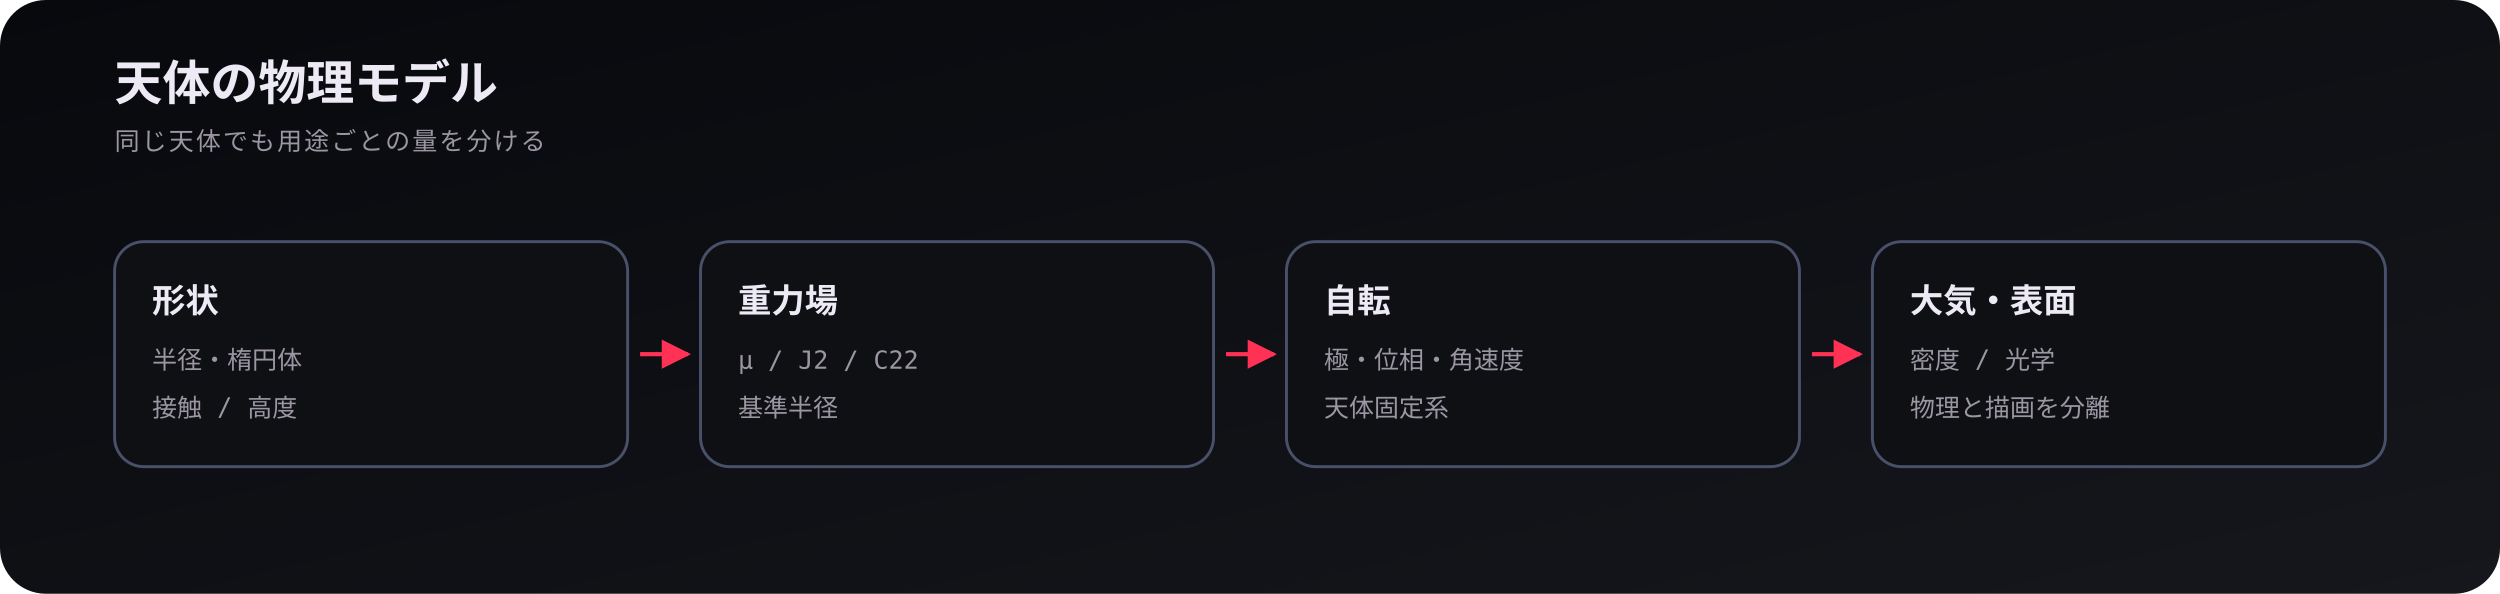
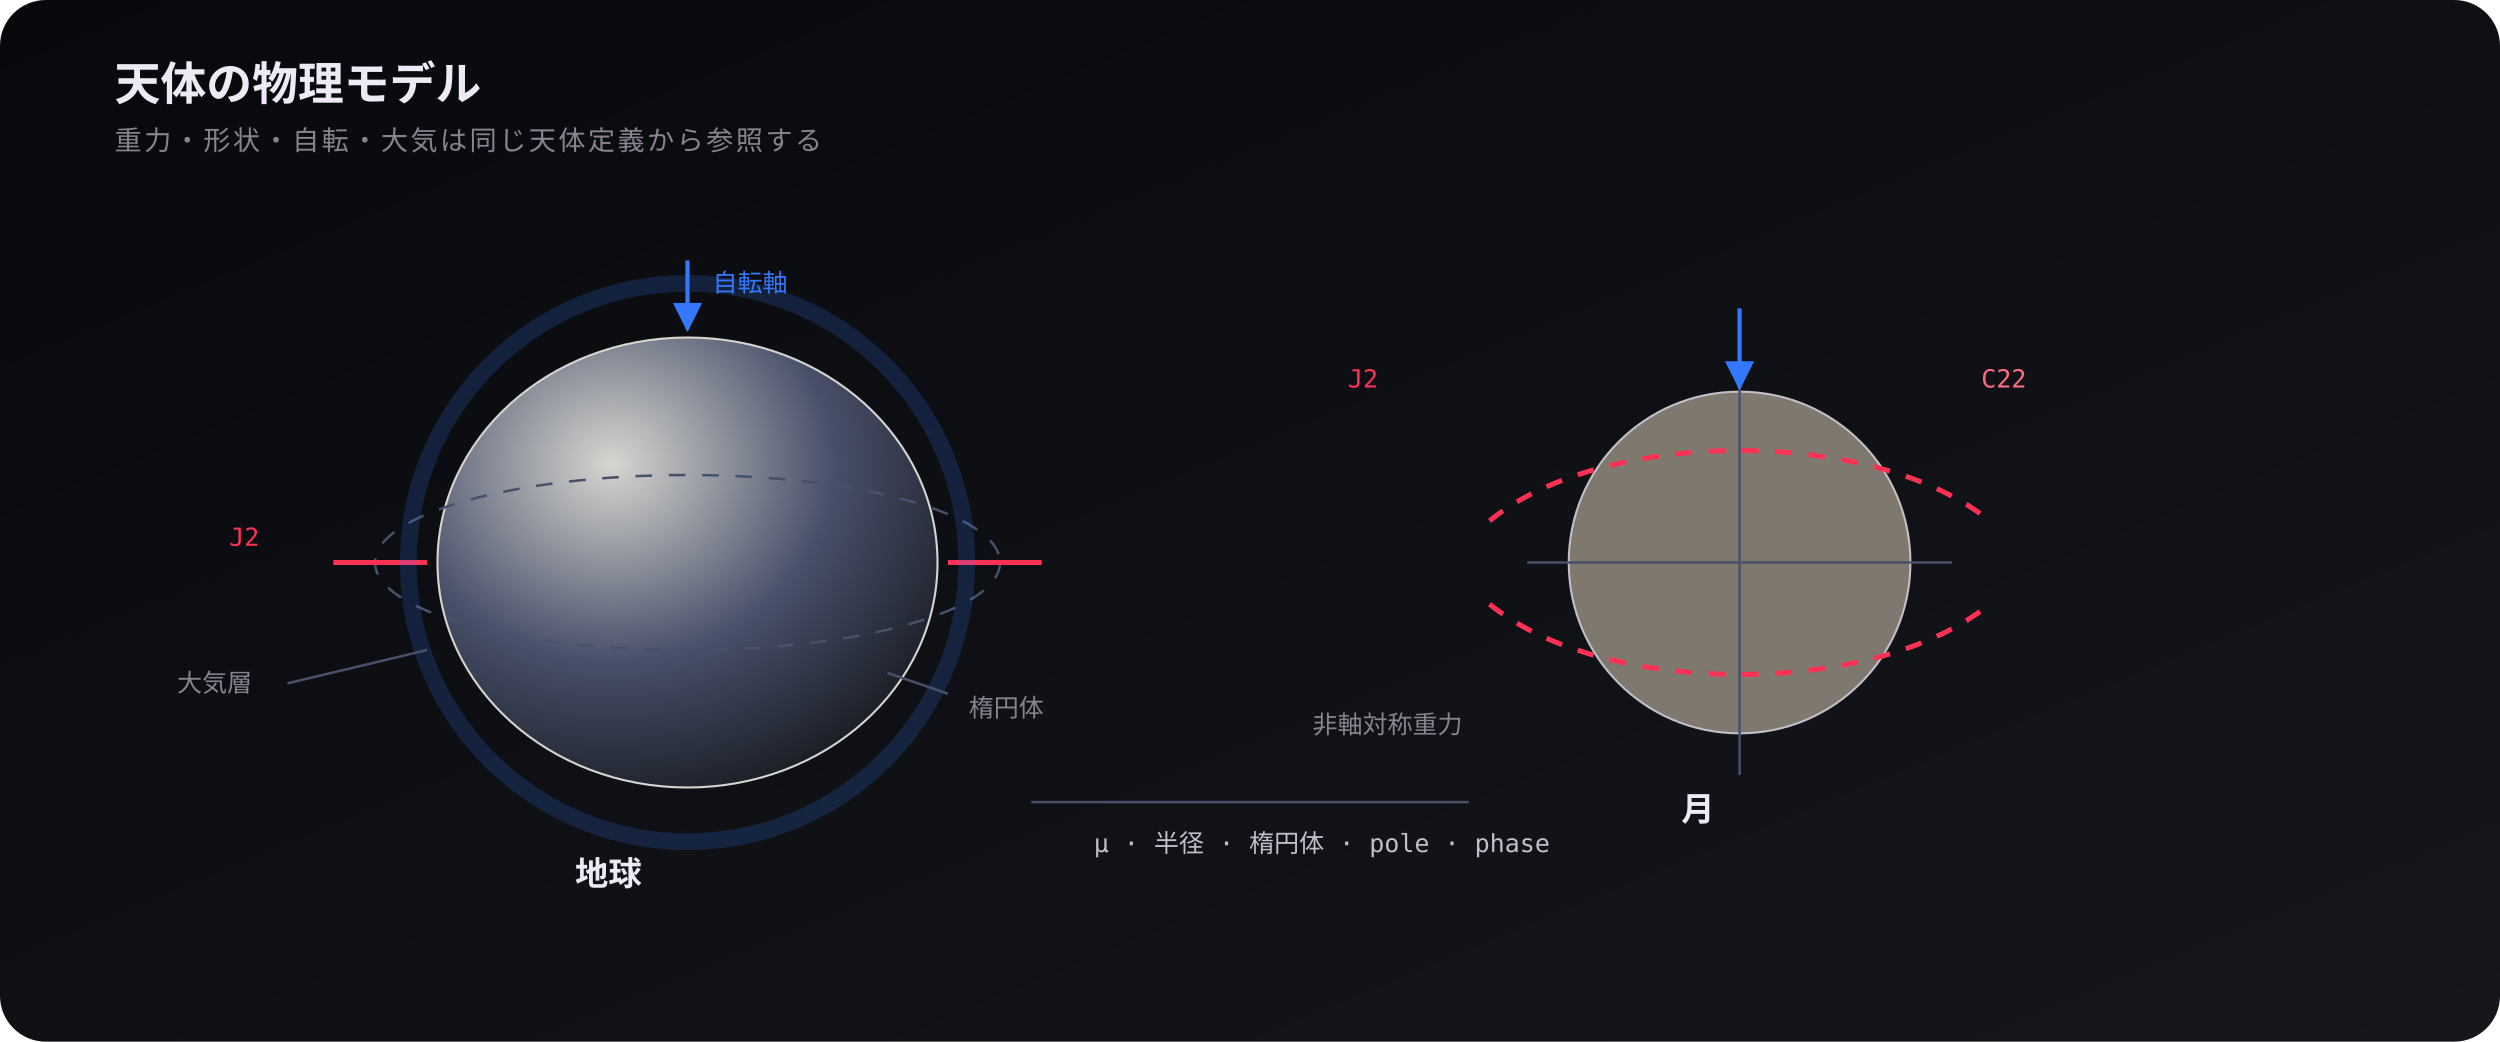
- <svg xmlns="http://www.w3.org/2000/svg" width="1200" height="285" viewBox="0 0 1200 285" role="img">
+ <svg xmlns="http://www.w3.org/2000/svg" width="1200" height="500" viewBox="0 0 1200 500" role="img">
  <defs>
    <style>
- .s{font-family:system-ui,-apple-system,"Hiragino Sans","Yu Gothic",sans-serif}.m{font-family:ui-monospace,SFMono-Regular,Menlo,Consolas,"Yu Gothic",monospace}
- .t{fill:#eeeaf5}.d{fill:#9b96a2}.a{fill:#ff3155}.b{fill:#3478ff}.box{fill:#0e1014;stroke:#48506a;stroke-width:1.4}.soft{fill:#15171c}
- .h{font-size:23px;font-weight:700}.k{font-size:12px;letter-spacing:1px}.v{font-size:16px;font-weight:650}.sm{font-size:12px}
- .line{fill:none;stroke:#89838f;stroke-width:1.6}.acc{fill:none;stroke:#ff3155;stroke-width:2}.sig{fill:none;stroke:#3478ff;stroke-width:2}
+ .m{font-family:ui-monospace,SFMono-Regular,Menlo,Consolas,"Yu Gothic",monospace}.s{font-family:system-ui,-apple-system,"Hiragino Sans","Yu Gothic",sans-serif}
+ .t{fill:#eeeaf5}.b{fill:#c3bec9}.d{fill:#89838f}.a{fill:#ff3155}.an{fill:#ff6b82}.sig{fill:#3478ff}
+ .stroke{fill:none;stroke:#89838f;stroke-width:1.6}.soft{fill:none;stroke:#48506a;stroke-width:1.2}.accent{fill:none;stroke:#ff3155;stroke-width:2.4}.blue{fill:none;stroke:#3478ff;stroke-width:2}.dash{stroke-dasharray:8 8}
+ .h{font-size:22px;font-weight:700}.k{font-size:13px;letter-spacing:1.2px}.v{font-size:16px;font-weight:650}.sm{font-size:12px}.xs{font-size:10px}
</style>
    <linearGradient id="bg" x1="0" y1="0" x2="1" y2="1">
      <stop stop-color="#08090d" />
      <stop offset="1" stop-color="#15171c" />
    </linearGradient>
-     <marker id="r" viewBox="0 0 10 10" refX="9" refY="5" markerWidth="7" markerHeight="7" orient="auto">
+     <radialGradient id="earth" cx=".35" cy=".28" r=".8">
+       <stop stop-color="#d6d6d0" />
+       <stop offset=".55" stop-color="#48506a" />
+       <stop offset="1" stop-color="#161a20" />
+     </radialGradient>
+     <radialGradient id="sun" cx=".35" cy=".35" r=".8">
+       <stop stop-color="#fff1f4" />
+       <stop offset=".28" stop-color="#ff6b82" />
+       <stop offset="1" stop-color="#ff3155" />
+     </radialGradient>
+     <filter id="glow">
+       <feGaussianBlur stdDeviation="5" result="b" />
+       <feMerge>
+         <feMergeNode in="b" />
+         <feMergeNode in="SourceGraphic" />
+       </feMerge>
+     </filter>
+     <marker id="ra" viewBox="0 0 10 10" refX="9" refY="5" markerWidth="7" markerHeight="7" orient="auto">
      <path d="M0 0L10 5 0 10Z" fill="#ff3155" />
    </marker>
-     <marker id="u" viewBox="0 0 10 10" refX="9" refY="5" markerWidth="7" markerHeight="7" orient="auto">
+     <marker id="ba" viewBox="0 0 10 10" refX="9" refY="5" markerWidth="7" markerHeight="7" orient="auto">
      <path d="M0 0L10 5 0 10Z" fill="#3478ff" />
    </marker>
  </defs>
-   <rect width="1200" height="285" rx="22" fill="url(#bg)" />
+   <rect width="1200" height="500" rx="22" fill="url(#bg)" />
  <text x="55" y="48" class="m t h">天体の物理モデル</text>
-   <text x="55" y="72" class="m d k">同じ天体でも用途ごとの量を分ける</text>
-   <rect x="55" y="116" width="246.25" height="108" rx="14" class="box" />
-   <text x="73" y="150" class="s t v">形状</text>
-   <text x="73" y="177" class="m d sm">半径・楕円体</text>
-   <text x="73" y="200" class="m d sm">接触 / 高度</text>
-   <rect x="336.25" y="116" width="246.25" height="108" rx="14" class="box" />
-   <text x="354.25" y="150" class="s t v">重力場</text>
-   <text x="354.25" y="177" class="m d sm">μ / J2 / C22</text>
-   <text x="354.25" y="200" class="m d sm">基準半径</text>
-   <rect x="617.5" y="116" width="246.25" height="108" rx="14" class="box" />
-   <text x="635.5" y="150" class="s t v">自転</text>
-   <text x="635.5" y="177" class="m d sm">極・位相・角速度</text>
-   <text x="635.5" y="200" class="m d sm">天体固定系</text>
-   <rect x="898.75" y="116" width="246.25" height="108" rx="14" class="box" />
-   <text x="916.75" y="150" class="s t v">大気・表面</text>
-   <text x="916.75" y="177" class="m d sm">密度 / 光学</text>
-   <text x="916.75" y="200" class="m d sm">物理と描画を分離</text>
-   <path d="M307.25 170H330.25" class="acc" marker-end="url(#r)" />
-   <path d="M588.5 170H611.5" class="acc" marker-end="url(#r)" />
-   <path d="M869.75 170H892.75" class="acc" marker-end="url(#r)" />
+   <text x="55" y="72" class="m d k">重力・形状・自転・大気は同じ天体定義から参照する</text>
+   <g transform="translate(330 270)">
+     <ellipse rx="120" ry="108" fill="url(#earth)" stroke="#d6d6d0" />
+     <ellipse rx="150" ry="42" class="soft dash" />
+     <path d="M0-145V-112" class="blue" marker-end="url(#ba)" />
+     <text x="12" y="-130" class="m sig sm">自転軸</text>
+     <path d="M-170 0H-125M125 0H170" class="accent" />
+     <text x="-220" y="-8" class="m a sm">J2</text>
+     <circle r="134" fill="none" stroke="#3478ff" stroke-width="8" opacity=".18" />
+     <text x="-54" y="155" class="m t v">地球</text>
+     <text x="-245" y="62" class="m d sm">大気層</text>
+     <path d="M-192 58L-125 42" class="soft" />
+     <text x="135" y="74" class="m d sm">楕円体</text>
+     <path d="M125 63L96 53" class="soft" />
+   </g>
+   <g transform="translate(835 270)">
+     <circle r="82" fill="#7f786e" stroke="#c3bec9" />
+     <path d="M-102 0H102M0-102V102" class="soft" />
+     <path d="M0-122V-84" class="blue" marker-end="url(#ba)" />
+     <path d="M-120-20C-65-65 65-65 120-20M-120 20C-65 65 65 65 120 20" class="accent dash" />
+     <text x="-28" y="124" class="m t v">月</text>
+     <text x="-188" y="-84" class="m a sm">J2</text>
+     <text x="116" y="-84" class="m an sm">C22</text>
+     <text x="-205" y="82" class="m d sm">非軸対称重力</text>
+   </g>
+   <g transform="translate(495 385)">
+     <path d="M0 0H210" class="soft" />
+     <text x="30" y="24" class="m b sm">μ · 半径 · 楕円体 · pole · phase</text>
+   </g>
</svg>
